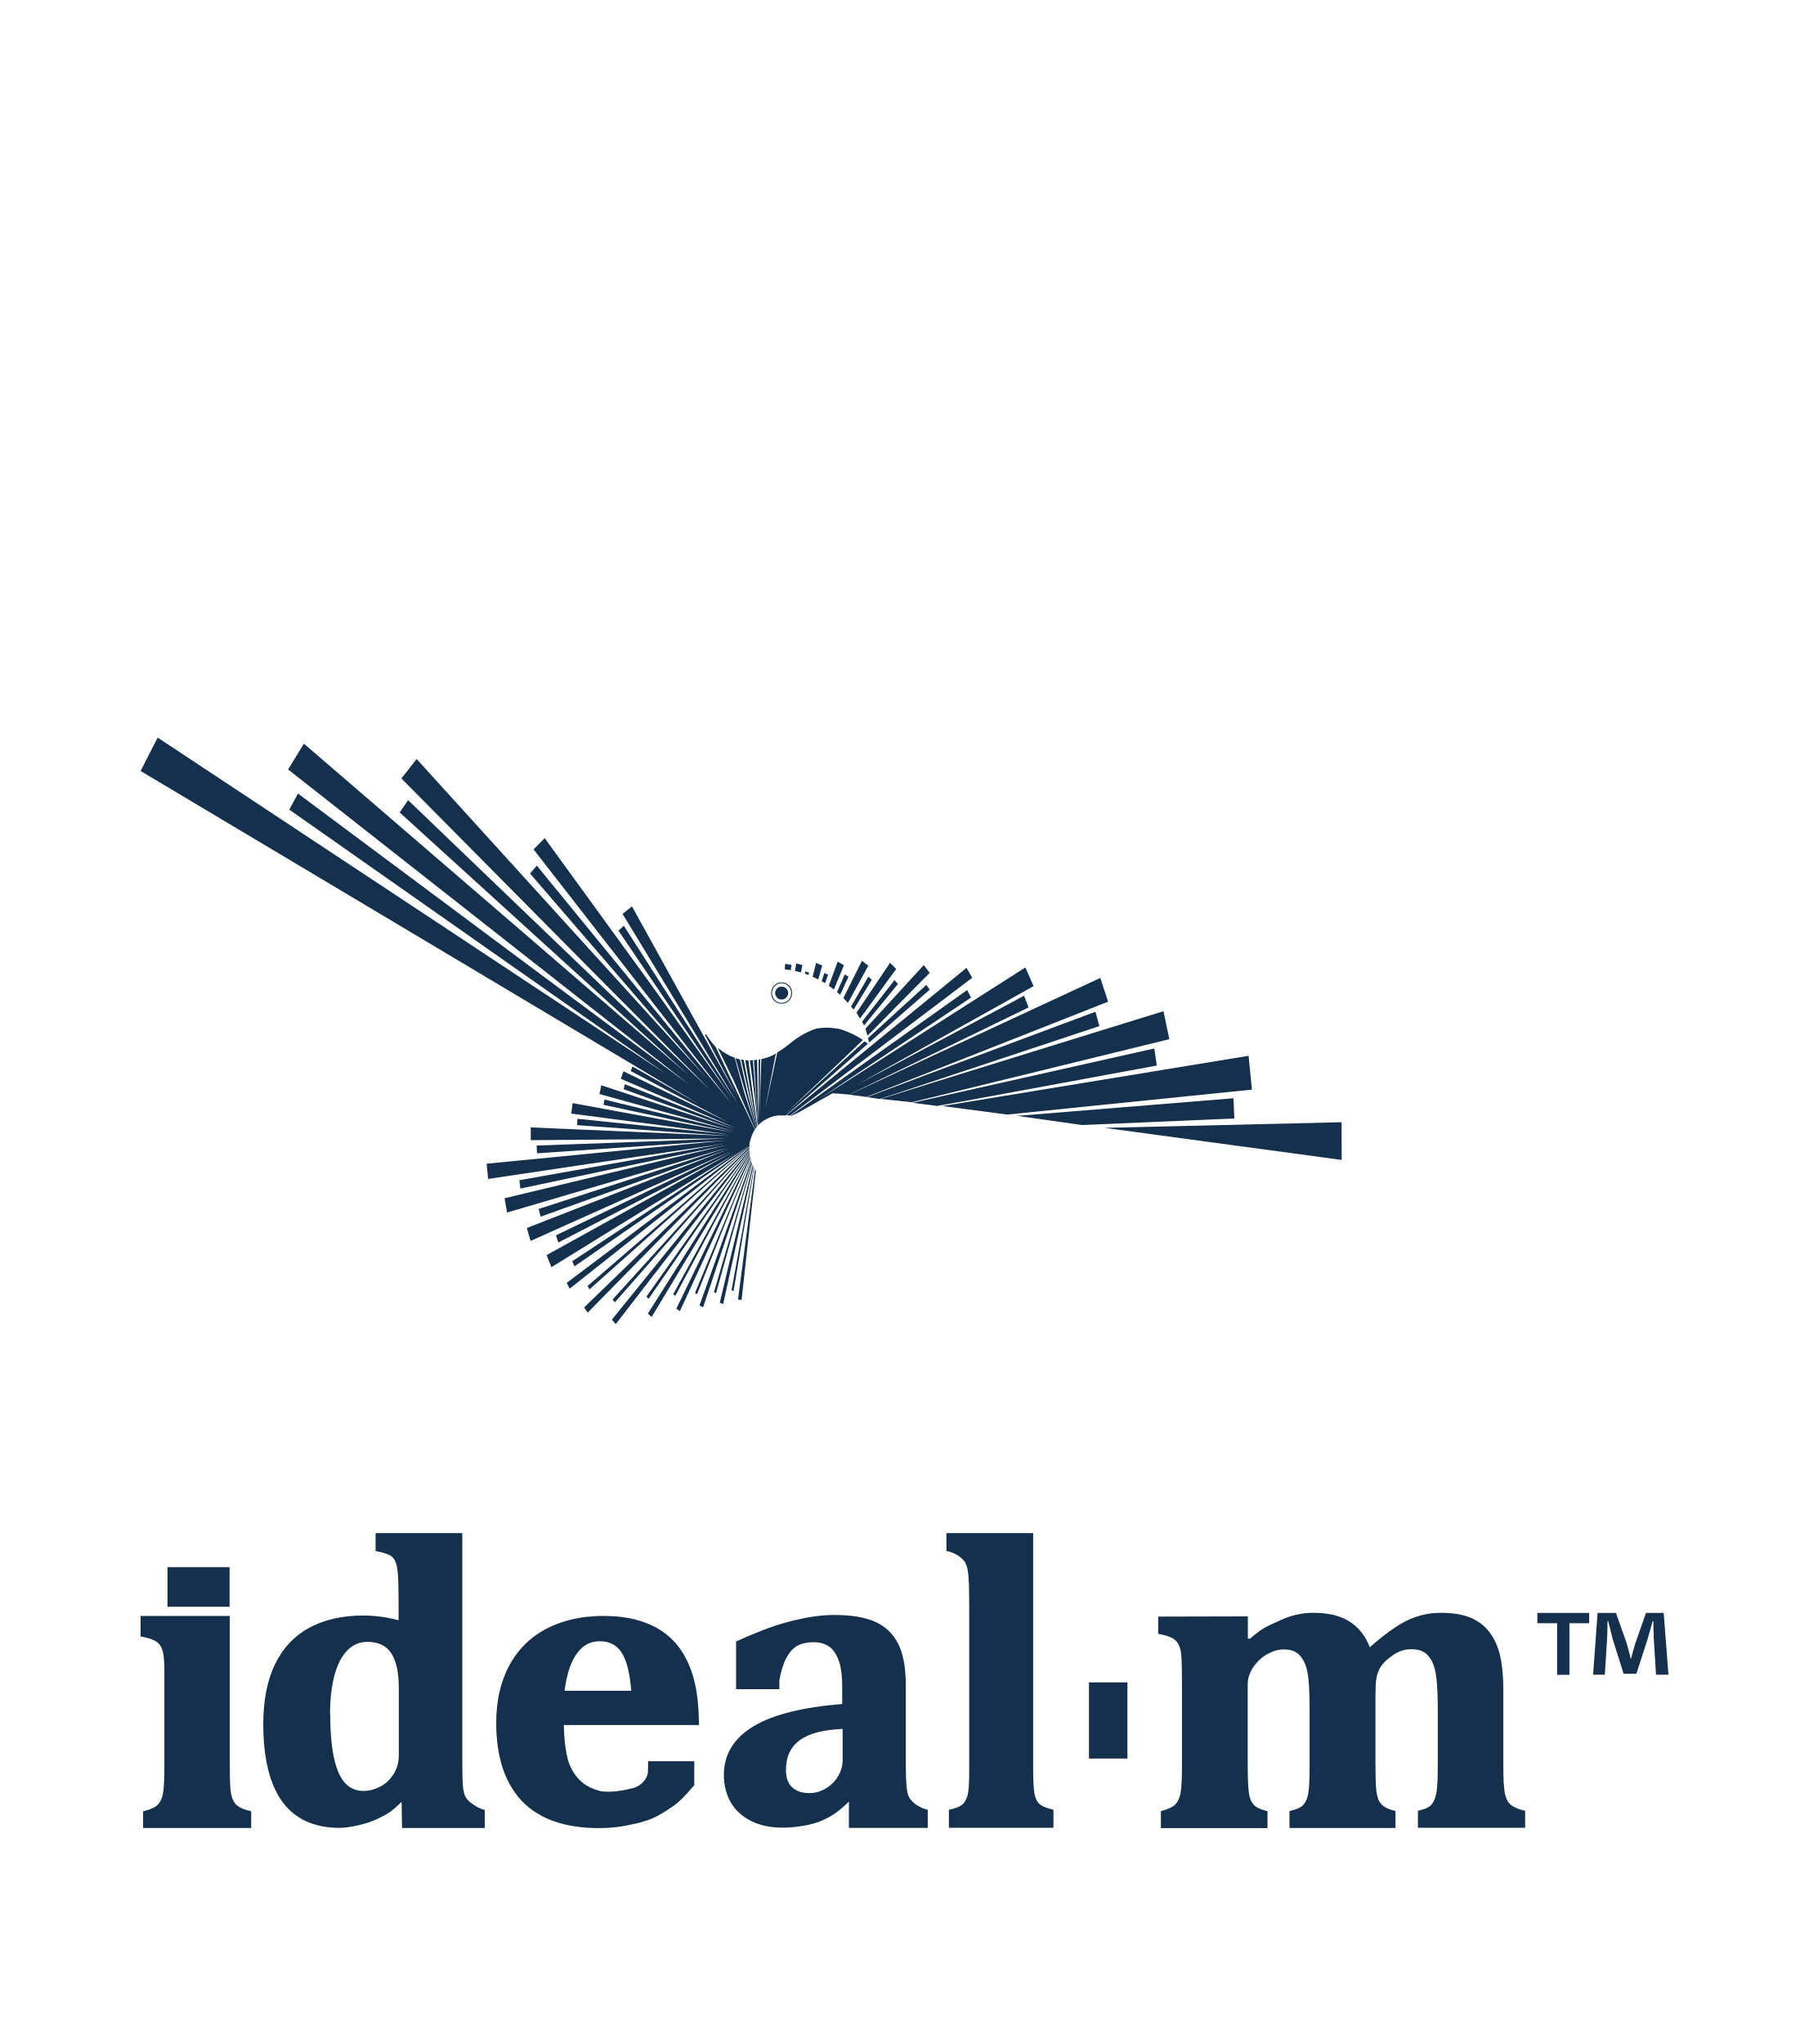
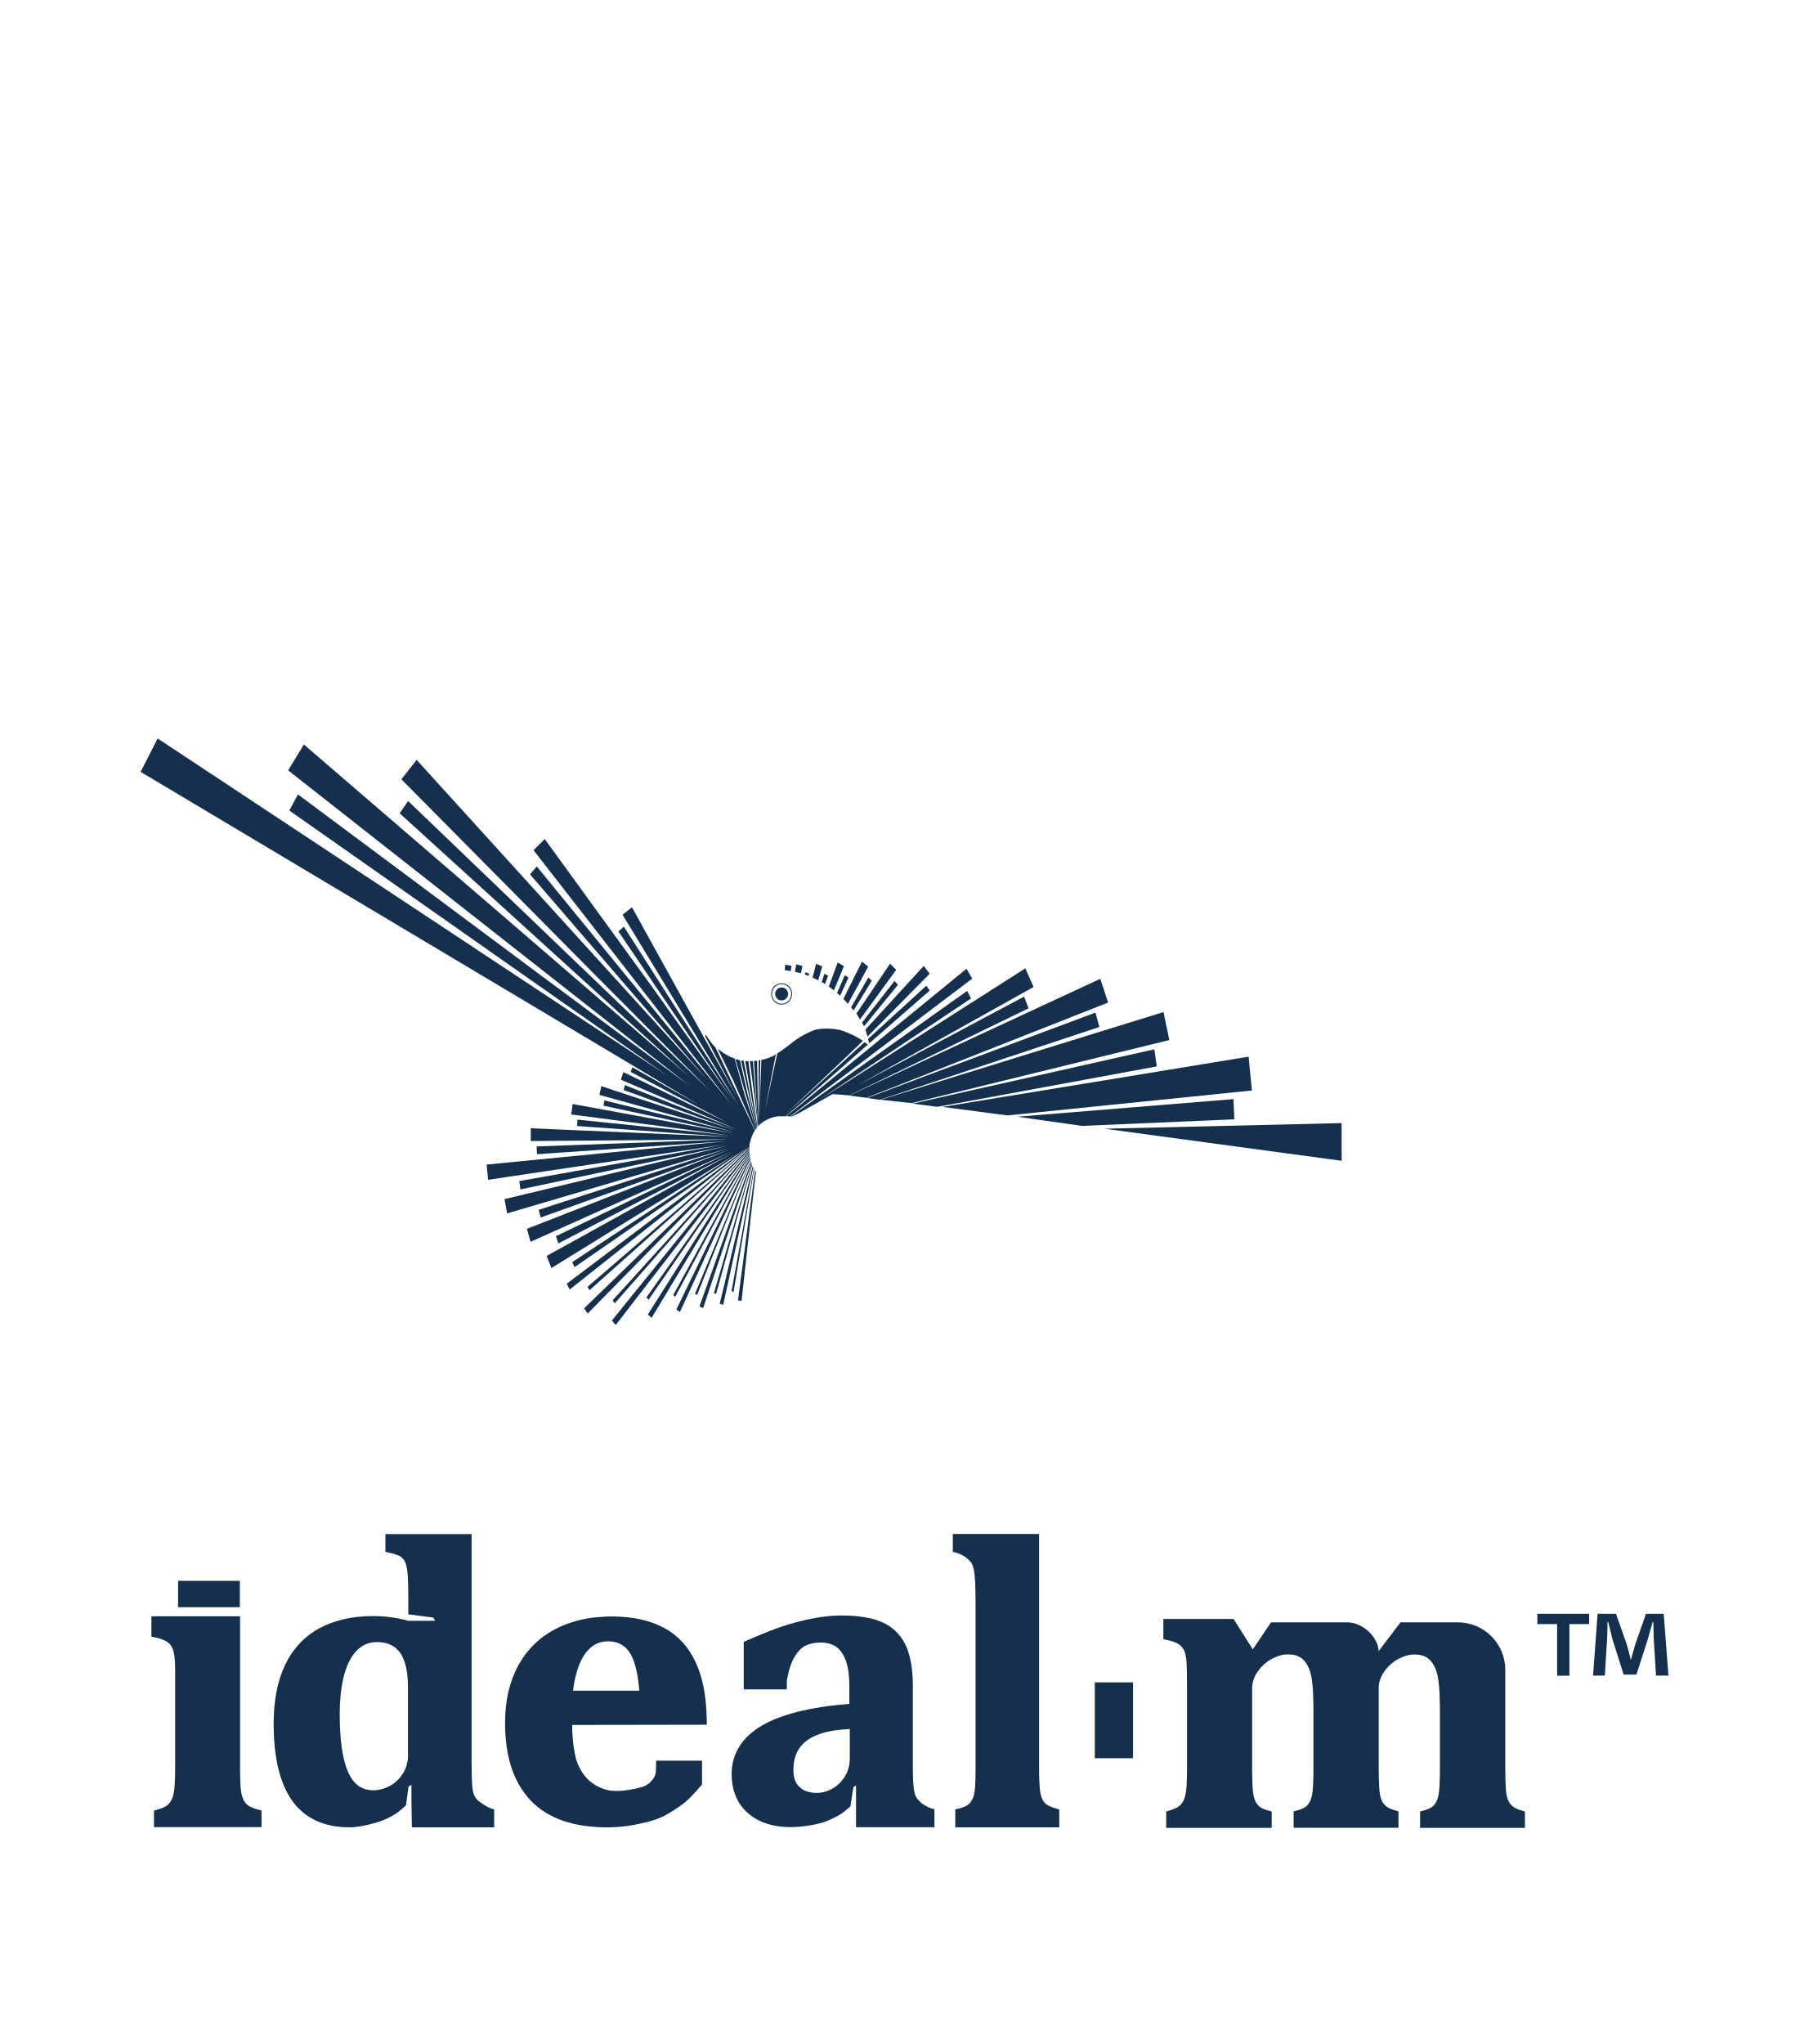
<svg xmlns="http://www.w3.org/2000/svg" id="Layer_2" data-name="Layer 2" viewBox="-13.02 -60 167.5 189.24">
  <g id="Layer_1-2" data-name="Layer 1">
-     <g id="monograma-195" transform="translate(0 8.29)">
+     <g id="monograma-200" transform="translate(0 8.37)">
+       <g>
+         <rect x="88.36" y="87.39" width="3.54" height="7.02" fill="#14304c" />
+         <g>
+           <rect x="3.47" y="77.99" width="5.72" height="2.44" fill="#14304c" />
+           <path d="M10.22,98.94c-.21-.11-.36-.22-.47-.34-.11-.13-.2-.27-.26-.42s-.12-.33-.16-.53c-.04-.2-.07-.49-.09-.87-.02-.39-.03-.94-.03-1.64v-13.87H1v1.89l.12.02c.44.08.79.19,1.07.31.25.11.46.27.61.47.15.21.25.49.31.84.06.37.09.87.09,1.48v8.87c0,1.19-.04,2.03-.13,2.47-.08.43-.23.76-.45,1.01-.22.24-.65.44-1.26.6l-.12.03v1.53h9.96v-1.54l-.12-.03c-.35-.08-.64-.18-.86-.29Z" fill="#14304c" />
+           <path d="M84.89,99.1c-.59-.15-.98-.34-1.18-.57-.2-.23-.33-.55-.4-.95-.07-.43-.11-1.24-.11-2.4v-21.53h-7.99v1.66c.49.07,1.05.37,1.28.56.18.15.34.31.45.48.11.17.19.42.24.73.05.33.09.74.11,1.24.02.5.03,1.28.03,2.35v14.53c0,.78-.01,1.39-.04,1.82-.03.4-.08.72-.15.93-.08.22-.17.39-.27.53-.1.13-.24.25-.42.35-.19.11-.47.2-.82.28l-.18.04v1.66h9.63v-1.66l-.18-.04Z" fill="#14304c" />
+           <path d="M72.34,98.59c-.14-.1-.25-.25-.36-.36-.1-.11-.19-.25-.26-.44-.07-.2-.13-.51-.16-.93-.04-.44-.05-1.07-.05-1.88v-7.28c0-1.61-.24-2.9-.7-3.83-.47-.94-1.19-1.63-2.14-2.05-.93-.41-2.18-.62-3.71-.62-.59,0-1.19.04-1.79.12-.59.08-1.26.2-2.02.39-.74.18-1.51.41-2.28.69-.76.28-1.73.67-2.88,1.18l-.14.06v4.4h3.99v-.8c.16-.94.4-1.69.72-2.22.31-.51.66-.86,1.03-1.04.38-.18.85-.28,1.39-.28s.98.12,1.36.35c.37.23.68.63.92,1.21.25.59.37,1.46.37,2.58v1.54c-3.57.28-6.3.96-8.08,2-1.87,1.09-2.82,2.62-2.82,4.53,0,.95.22,1.8.64,2.54.43.73,1.06,1.31,1.89,1.73h0s0,0,0,0c.82.4,1.79.61,2.9.61s2.68-.22,3.67-.68c.81-.38,1.16-.57,1.9-1.24l.27-1.77.25-.18v3.88h7.26v-1.67c-.46-.07-1.02-.42-1.19-.55ZM65.66,94.55c0,.52-.14,1.02-.41,1.5-.28.47-.66.86-1.13,1.14-.47.28-.98.43-1.51.43-.68,0-1.22-.18-1.6-.55-.38-.36-.56-.87-.56-1.58,0-1.22.42-2.12,1.29-2.75h0c.85-.61,2.17-.96,3.93-1.03v2.85Z" fill="#14304c" />
+           <path d="M39.97,91.33l12.46-.02v-.24c-.02-1.47-.16-2.75-.42-3.78-.25-1.02-.64-1.94-1.15-2.74-.43-.67-.99-1.26-1.65-1.74-.66-.48-1.46-.86-2.39-1.12h0s0,0,0,0c-.91-.26-1.99-.4-3.19-.4h0s-.06,0-.09,0c-.21,0-.42,0-.63.02-.21.01-.41.03-.61.05-.03,0-.06,0-.09,0-1.39.14-2.65.5-3.76,1.07-1.49.77-2.66,1.91-3.48,3.4-.81,1.48-1.22,3.26-1.22,5.3,0,2.58.53,4.66,1.59,6.21.25.37.52.72.82,1.03,1.57,1.62,3.94,2.44,7.03,2.44,1.1,0,2.13-.12,3.08-.35.67-.13,1.3-.31,1.84-.54.63-.27,1.23-.65,1.86-1.09.67-.47,1.17-1,1.75-1.68.04-.05.08-.1.13-.15l.07-.07.07-.07v-2.2l-.03-.02h-4.22l-.02.94c-.03.69-.63,1.31-1.29,1.5-.59.17-1.57.36-2.25.36-.27,0-.51,0-.73-.03-1-.21-1.8-.68-2.36-1.41-.3-.38-.54-.84-.73-1.38-.22-.78-.34-1.72-.39-2.72M40.04,88.17c.17-1.34.49-2.42.96-3.19.58-.93,1.32-1.39,2.29-1.39s1.7.43,2.16,1.32c.38.75.62,1.84.73,3.25h-6.14Z" fill="#14304c" />
+           <path d="M31.35,98.42c-.2-.16-.37-.37-.46-.58-.1-.23-.16-.56-.19-.96-.03-.42-.05-1.11-.05-2.05v-21.17h-7.98v1.65l.19.04c.73.15,1.06.3,1.21.39.2.14.35.32.45.57.11.27.18.66.22,1.19.03.47.05,1.25.05,2.31h0v1.28l2.31.3.17.3h-2.47c-.61-.16-1.15-.27-1.62-.33-.54-.07-1.09-.11-1.65-.11-1.94,0-3.62.39-5,1.14-1.39.77-2.45,1.91-3.16,3.4-.7,1.47-1.05,3.31-1.05,5.44,0,3.16.59,5.56,1.74,7.15,1.17,1.61,2.95,2.43,5.28,2.43.61,0,1.51-.15,2.34-.4h-.01s-.03.05-.04.07c.01-.01.02-.02.04-.04l.03-.03c.44-.13.86-.28,1.22-.46.79-.39,1.05-.63,1.65-1.17l.24-1.75.27-.14v1.52s0,0,0,0l.04,2.4h7.62v-1.66c-.55-.12-1.12-.53-1.35-.72ZM24.77,94.1c0,.33-.04.65-.13.94-.04.15-.09.29-.16.43-.03.07-.07.14-.1.2-.04.07-.08.13-.12.2-.17.26-.36.48-.57.67-.21.19-.43.35-.68.47-.37.19-.75.3-1.12.35-.12.02-.25.02-.37.02h0c-.13,0-.26,0-.38-.03-.85-.12-1.48-.66-1.92-1.64-.52-1.16-.78-2.97-.78-5.37h0c0-1.4.14-2.63.41-3.64.27-1,.67-1.76,1.19-2.28.06-.06.13-.12.2-.18.13-.11.27-.21.42-.29.36-.2.77-.29,1.21-.29.25,0,.48.02.69.06.21.04.41.1.59.19.18.08.34.19.49.31.15.13.28.27.4.44.12.17.22.37.31.59.09.22.17.47.23.74.12.54.18,1.17.18,1.9v6.2Z" fill="#14304c" />
+         </g>
+         <path d="M128.09,99.31c-.46-.12-.81-.26-1.02-.43-.21-.16-.36-.37-.45-.62-.1-.26-.17-.62-.2-1.05-.03-.45-.05-1.1-.05-1.95v-9.03c0-2.43-1.96-4.39-4.39-4.4h-5.31s-2.02,2.66-2.02,2.66c-.08-1.38-1.55-2.66-2.92-2.66h-7.05s-1.69,2.5-1.69,2.5l-1.78-2.81h-6.5v1.87l.12.03c.61.12,1.04.26,1.28.42.23.15.41.35.52.6.12.25.19.6.22,1.02.03.44.05,1.13.05,2.06v7.75c0,1.18-.04,2.01-.13,2.44-.08.42-.23.76-.45,1-.22.24-.64.44-1.24.6l-.11.03v1.52h9.77v-1.52l-.12-.03c-.56-.13-.95-.32-1.16-.56-.22-.25-.36-.59-.43-1.04-.07-.46-.1-1.29-.1-2.46v-7.3c0-.55.17-1.08.52-1.57.35-.49.78-.88,1.29-1.16.51-.27,1-.42,1.46-.42.35,0,.64.04.86.12.22.08.42.19.58.35.16.15.31.35.44.6.13.25.24.55.31.89.08.34.13.8.17,1.36.03.52.04,1.17.05,1.9,0,.07,0,.13,0,.2v5.05c0,1.19-.04,2.03-.12,2.47-.07.43-.22.77-.43,1.01-.21.24-.6.42-1.17.55l-.12.03v1.52h9.71v-1.52l-.11-.03c-.46-.12-.81-.26-1.02-.43-.21-.16-.36-.37-.45-.62-.1-.26-.17-.62-.2-1.05-.03-.45-.05-1.1-.05-1.95v-7.34c0-.54.18-1.05.51-1.52.35-.49.78-.88,1.29-1.16.51-.27,1-.42,1.46-.42.35,0,.64.04.86.12.22.08.42.19.58.35.16.15.31.35.44.6.13.25.24.55.31.89.08.34.13.8.17,1.36.03.52.04,1.17.05,1.9,0,.07,0,.13,0,.2v5.05c0,1.19-.04,2.03-.12,2.47-.07.43-.22.77-.43,1.01-.21.24-.6.42-1.17.55l-.12.03v1.52h9.71v-1.52l-.11-.03Z" fill="#14304c" />
+       </g>
      <g>
        <path d="M60.21,21.53l.06-.49-.58-.09-.04.5c.18.02.37.05.55.08h0Z" fill="#14304c" />
        <polygon points="61.28 21.06 60.71 20.91 60.6 21.61 61.15 21.73 61.28 21.06" fill="#14304c" />
        <polygon points="63.12 21.1 62.55 20.86 62.23 22.14 62.75 22.39 63.12 21.1" fill="#14304c" />
        <path d="M64.2,23.32l.93-2.24-.58-.34-.82,2.23c.16.11.32.23.47.35h0Z" fill="#14304c" />
        <path d="M65.5,24.57h0s1.88-3.45,1.88-3.45l-.58-.46-1.72,3.45c.14.15.29.3.42.46Z" fill="#14304c" />
        <path d="M66.42,25.69c.07.1.13.2.2.32h0s3.35-4.59,3.35-4.59l-.57-.57-3.11,4.62c.05.08.09.14.13.21Z" fill="#14304c" />
        <polygon points="67.31 27.6 73.07 21.78 72.52 21.06 67.12 26.95 67.31 27.6" fill="#14304c" />
        <polygon points="102.6 29.46 79.93 33.18 74.25 34.11 80.25 34.9 102.91 32.59 102.6 29.46" fill="#14304c" />
        <polygon points="61.9 21.76 61.55 21.65 61.51 21.86 61.86 21.98 61.9 21.76" fill="#14304c" />
        <path d="M63.38,22.74h0s.28-.78.28-.78l-.34-.17-.25.76c.09.05.19.11.3.18Z" fill="#14304c" />
        <path d="M64.78,23.81h0s.77-1.67.77-1.67l-.34-.22-.72,1.64c.1.09.19.17.28.25Z" fill="#14304c" />
        <path d="M65.78,24.9s.05.05.09.1l.02.02c.05.06.11.13.14.16h0s1.68-2.76,1.68-2.76l-.32-.29-1.61,2.78Z" fill="#14304c" />
        <polygon points="66.81 26.3 66.99 26.65 70.13 22.81 69.81 22.45 66.81 26.3" fill="#14304c" />
        <path d="M67.36,27.83c.02.06.04.13.05.19.02.07.04.14.06.21h0s5.6-4.89,5.6-4.89l-.31-.45-5.41,4.94Z" fill="#14304c" />
        <path d="M77.01,22.23l-.53-.91-9.63,7.87-7.04,5.77c.1,0,.21.02.32.04h0s7.02-5.3,7.02-5.3l9.85-7.46Z" fill="#14304c" />
        <path d="M56.9,36.26s.05-.08.08-.12l-1.04-3.12h.01s-.01-.02-.01-.02l-.93-3.37c-.13-.05-.26-.1-.42-.16l-.1-.04v-.02c-.33-.16-.63-.35-.9-.58-.03-.02-.05-.03-.07-.05h-.01s-.05-.04-.07-.06h0s1.48,3.04,1.48,3.04l1.97,4.48Z" fill="#14304c" />
        <path d="M82.22,24.96l-.41-1.06-15.48,8.24,16.36-9.13-.76-1.73-12.34,7.87-6.88,4.39,4.39-2.93,9.8-6.54-.36-.7-9.64,6.85-6.72,4.79s.03,0,.04,0c.02,0,.03,0,.05,0h0s.63-.29.63-.29l3.17-1.79.67.04.87.08,4.15-2.01,12.49-6.07Z" fill="#14304c" />
        <path d="M50.63,42.8l-9.24,7.97.18.31,14.81-13.2s0-.02,0-.03c0,0,0-.01,0-.02h0s-5.75,4.96-5.75,4.96Z" fill="#14304c" />
        <path d="M56.37,38.03h0s0-.07,0-.11h0s-5.8,5.63-5.8,5.63l-9.5,9.21.33.48,9.32-9.48,5.66-5.74Z" fill="#14304c" />
        <polygon points="89.59 24.45 88.87 22.25 73.03 29.6 65.63 33.05 65.64 33.05 65.62 33.06 67.21 33.27 73.43 30.82 89.59 24.45" fill="#14304c" />
        <polygon points="95.26 27.92 94.72 25.33 75.98 31.13 68.53 33.45 71.4 33.76 76.28 32.57 95.26 27.92" fill="#14304c" />
        <polygon points="94.1 30.36 93.87 28.78 75.56 32.89 71.48 33.81 73.77 34.1 75.68 33.76 94.1 30.36" fill="#14304c" />
        <path d="M51.62,43.3l-7.91,8.72.2.27,12.46-14.17s0-.03,0-.04c0,0,0-.02,0-.03h0s-4.75,5.24-4.75,5.24Z" fill="#14304c" />
        <polygon points="88.42 25.38 72.82 31.2 67.28 33.28 67.28 33.28 67.26 33.28 68.44 33.46 88.78 26.71 88.42 25.38" fill="#14304c" />
        <path d="M56.38,37.81s0-.04,0-.05c0,0,0-.01,0-.02v-.02s0-.02,0-.02v-.03s0,0,0,0v-.04s.01-.08.02-.13v-.05s.02,0,.02,0c0,0,.02-.08.02-.08,0-.03.01-.05.02-.08v-.03s.02-.04.02-.06l.02-.06s.03-.09.03-.09c.09-.28.21-.54.35-.77l-3.64-7.66c-.08-.08-.17-.18-.26-.29-.02-.02-.04-.05-.06-.07-.23-.29-.43-.58-.55-.8l-.11.06,3.01,5.76-3.82-6.89-5.92-10.71-.05-.04-.85.68,10.73,17.67-4.29-6.69-6.32-9.88-.5.45,6.55,9.67,3.99,5.87-7.31-10.25-10.06-13.85-1.03,1.04,18.37,23.6-7.7-9.42-10.37-12.68-.63.73,10.65,12.35,5.64,6.53-10.88-11.96L25.56,1.98l-1.41,1.8,16.53,16.69,12.12,12.21L24.77,5.79l-.78,1.14,26.72,24.29-14.46-12.47L15.12.56l-1.46,2.39,21.77,17.11,15.38,12.08-14.85-11.03L14.57,5.18l-.8,1.49,21.73,15.25,13.2,9.25-20.37-13.48L1.58,0,0,3.09l44.56,26.58,7.16,4.27-6.17-3.49-.17.42,9.01,4.73-9.68-4.71-.24.7,6.55,2.81,4.22,1.81-4-1.58-6.4-2.54-.11.46,6.43,2.32,3.85,1.4-4.77-1.58-7.58-2.5-.17.81,12.55,3.47-4.63-1.14-7.46-1.82-.08.49,7.5,1.61,4.5.95-5.77-1.05-9.1-1.67-.12.97,9.17,1.2,5.53.74-5.2-.54-8.93-.92-.03.59,8.94.64,5.24.36-18.47-.79v1.18s11.39-.09,11.39-.09l6.87-.07-6.48.25-11.24.41.04.72,17.51-1.2-8.16.79-14.02,1.37.14,1.41,21.79-3.25-6.5,1.16-12.4,2.21.1.77,12.34-2.61,6.9-1.45-7.37,1.76-13.34,3.2.24,1.32,13.22-3.89,7.32-2.15-6.08,1.98-11.54,3.73.19.71,11.42-4.09,6.09-2.2-6.5,2.54-12.29,4.8.34,1.2,18.61-8.34-5.52,2.65-10.74,5.17.22.67,10.63-5.51,5.58-2.9-17.29,9.57.44,1.12,11.13-6.87,6.06-3.74-5.28,3.48-9.98,6.58.21.47,9.88-6.83,6.25-4.32-6.48,4.87-10.37,7.81.27.54,10.24-8.11,6.43-5.1Z" fill="#14304c" />
        <path d="M56.37,38.25s0-.05,0-.08l-4.73,5.83-8,9.89.36.41,12.38-16.01v-.03Z" fill="#14304c" />
        <path d="M56.14,32.69h.01s0,0,0,0h0s-.65-2.9-.65-2.9c-.15-.03-.29-.07-.42-.11h0l.9,3.08,1,3.39s.03-.04.05-.07l-.87-3.34v-.05Z" fill="#14304c" />
        <path d="M56.9,39.99l-.48,3.61-1.1,8.42.33.05.93-8.44.4-3.52s-.04-.05-.06-.09l-.02-.02Z" fill="#14304c" />
        <path d="M56.74,39.7l-.02-.04s-.02-.05-.04-.07l-.98,4.05-2.07,8.69.32.1,1.92-8.76.87-3.98Z" fill="#14304c" />
        <path d="M56.83,39.88s-.01-.02-.02-.03c0-.01-.01-.02-.03-.03l-.63,3.46-1.43,7.9.19.05,1.33-7.93.58-3.42Z" fill="#14304c" />
        <path d="M57.09,29.82c-.1.02-.19.03-.29.04l.37,6.03s.04-.04.06-.06l-.08-2.66-.06-3.35Z" fill="#14304c" />
        <path d="M67.34,28.33l-.31-.21-7.42,6.79,6.06-5.74,1.21-1.17s-.09-.07-.13-.1c-.09-.06-.2-.13-.33-.2,0,0,0,0-.01,0h0c-.06-.04-.12-.07-.17-.1-.03-.02-.06-.03-.09-.05-.08-.04-.16-.08-.23-.11l-.05-.02h0s0,0,0,0c-.1-.04-.19-.09-.29-.13l-.49-.2h0s-.03-.01-.03-.01c-.07-.02-.15-.05-.24-.07l-.06-.02h0s-.04-.01-.04-.01c-.09-.02-.16-.03-.22-.04h-.07c-.1-.03-.19-.04-.28-.05h-.07c-.16-.02-.33-.03-.5-.03h-.04s-.04,0-.04,0c-.09,0-.17,0-.26.01h-.06s-.02,0-.02,0c-.09,0-.19.02-.3.03h-.06s-.02.01-.02.01c-.1.02-.18.03-.26.05h-.03s-.02.01-.02.01l-.07.03c-.19.07-.37.14-.56.23l-.04.02-.06.03c-.08.04-.18.09-.28.14l-.06.03-.05.03c-.09.05-.18.1-.27.16l-.05.03-.06.04c-.08.05-.16.1-.23.15l-.06.04-.05.04c-.06.04-.12.08-.17.12-.13.1-.25.2-.37.29-.09.07-.17.13-.26.2,0,0-.18.14-.22.16l-.08.06c-.07.05-.13.1-.2.14-.13.09-.25.17-.36.23v.05s-.02,0-.02,0l-1.14,5.27,1.02-5.24c-.05.05-.11.09-.19.14l-.04.02s-.08.04-.13.06c-.05.02-.09.04-.14.06-.05.02-.1.04-.15.06-.05.02-.11.04-.16.06-.05.02-.11.03-.16.05-.03,0-.06.02-.1.03-.09.02-.17.04-.26.06,0,0-.01,0-.02,0l-.18,5.34.08-5.32h-.06s-.06.03-.09.04v6.02c.14-.13.29-.26.45-.37l.04-.02c.09-.06.19-.12.29-.17h.03c.06-.04.13-.07.18-.09h0s.03-.01.03-.01h0s.13-.05.13-.05l.06-.02c.06-.02.12-.03.17-.05h.03s.01-.01.01-.01h.02s.04-.01.06-.02l.1-.02c.06,0,.12-.02.18-.03,0,0,.01,0,.02,0h.01s0,0,0,0h.02s.03,0,.05,0h.07s.1,0,.1,0c.05,0,.1,0,.15,0,0,0,.02,0,.03,0,0,0,.01,0,.02,0,0,0,.01,0,.02,0,0,0,.02,0,.02,0,0,0,.01,0,.02,0,0,0,.01,0,.02,0,.05,0,.1,0,.15,0h.04s5.43-4.73,5.43-4.73l2.13-1.88Z" fill="#14304c" />
        <path d="M56.3,29.88c-.09,0-.18,0-.28-.01h-.03s1.07,6.15,1.07,6.15c.02-.02.03-.04.05-.06h0s-.43-2.98-.43-2.98l-.4-3.1Z" fill="#14304c" />
        <path d="M56.48,29.88h-.06s.46,3.48.46,3.48l.27,2.57s.02-.02.03-.03l-.48-6.03c-.07,0-.14,0-.2.01Z" fill="#14304c" />
        <path d="M55.85,29.84s-.06,0-.09-.01h-.02s-.09-.02-.14-.02l.79,3.44.63,2.82s.02-.03.04-.05l-.58-2.8-.63-3.38Z" fill="#14304c" />
        <path d="M56.42,38.72s0-.03,0-.04c0-.01,0-.02-.01-.03l-2.51,4.53-4.58,8.35.19.16,4.5-8.44,2.42-4.52Z" fill="#14304c" />
        <path d="M56.46,38.92h0s-.02-.08-.03-.12l-2.38,4.9-4.44,9.17.33.23,4.28-9.3,2.25-4.89Z" fill="#14304c" />
        <path d="M56.62,39.52v-.04s0,0,0,0c0-.02-.02-.05-.03-.07l-1.14,3.87-2.36,8.07.2.08,2.25-8.1,1.07-3.78Z" fill="#14304c" />
        <path d="M53,43.33l3.38-4.91s0-.03,0-.05c0-.01,0-.02,0-.04l-3.49,4.9-6.05,8.52.2.21,5.96-8.63Z" fill="#14304c" />
        <path d="M56.4,38.58v-.03s-.01-.05-.02-.07l-3.4,5.35-6.01,9.5.35.31,5.82-9.65,3.26-5.4Z" fill="#14304c" />
        <path d="M56.5,39.1s0-.02,0-.03c0-.01,0-.03-.02-.04l-1.75,4.2-3.39,8.18.19.12,3.29-8.26,1.68-4.17Z" fill="#14304c" />
        <path d="M56.57,39.31s-.01-.04-.02-.06v-.02s-.02-.04-.02-.04l-1.59,4.46-3.19,8.93.34.16,3.01-9.01,1.48-4.41Z" fill="#14304c" />
        <polygon points="101.2 33.39 81.18 35.02 87.18 35.87 101.28 35.26 101.2 33.39" fill="#14304c" />
        <polygon points="111.21 35.61 89.26 36.13 111.22 39.1 111.21 35.61" fill="#14304c" />
        <path d="M59.36,24.64c.53,0,.97-.43.97-.99s-.42-.99-.97-.99-.97.43-.97.99.43.99.97.99ZM59.36,22.74c.49,0,.89.41.89.91s-.39.91-.89.91-.89-.41-.89-.91.39-.91.89-.91Z" fill="#14304c" />
        <path d="M59.36,24.25c.33,0,.6-.27.6-.6s-.27-.6-.6-.6-.6.27-.6.6.27.6.6.6Z" fill="#14304c" />
      </g>
-       <g>
-         <rect x="87.82" y="87.47" width="3.56" height="7.05" fill="#14304c" />
-         <g>
-           <path d="M9.27,99.08c-.21-.11-.36-.22-.47-.34-.11-.13-.2-.27-.26-.42s-.12-.33-.16-.53-.07-.5-.09-.88c-.02-.39-.03-.94-.03-1.65v-13.94H0v1.9l.12.02c.44.08.8.19,1.07.31.25.11.46.27.61.47.15.21.25.5.31.85.06.38.09.88.09,1.49v8.91c0,1.2-.04,2.04-.13,2.49-.08.43-.23.77-.46,1.01-.22.25-.65.45-1.26.61l-.12.03v1.54h10.01v-1.55l-.12-.03c-.36-.08-.65-.18-.86-.3Z" fill="#14304c" />
-           <rect x="2.49" y="76.8" width="5.75" height="3.67" fill="#14304c" />
-         </g>
-         <path d="M18.42,100.94c.94,0,2.56-.36,3.58-.86.97-.48,1.29-.69,2.17-1.55l.04,2.42h7.66v-1.67c-.56-.12-1.12-.53-1.36-.72-.2-.16-.37-.37-.47-.59-.1-.24-.17-.56-.2-.97-.03-.42-.05-1.12-.05-2.06v-21.29h-8.03v1.66l.19.04c.74.15,1.07.3,1.21.4.2.14.35.32.45.57.11.27.18.67.22,1.19.04.54.06,1.49.06,2.82v1.39c-.62-.16-1.16-.27-1.63-.33-.54-.07-1.1-.11-1.65-.11-1.95,0-3.64.39-5.02,1.15-1.4.77-2.46,1.92-3.17,3.41-.7,1.48-1.06,3.32-1.06,5.47,0,3.17.59,5.59,1.75,7.19,1.18,1.62,2.96,2.44,5.31,2.44ZM17.54,90.45c0-1.4.14-2.64.42-3.66.27-1,.67-1.77,1.2-2.3.52-.52,1.12-.77,1.84-.77.99,0,1.71.33,2.18,1.01.48.69.73,1.78.73,3.24v6.24c0,.67-.17,1.27-.5,1.78-.34.52-.76.9-1.25,1.15-.5.25-1.01.38-1.51.38-1.05,0-1.81-.55-2.31-1.67-.52-1.17-.78-2.99-.78-5.4h0Z" fill="#14304c" />
-         <path d="M76.34,76.36c.11.17.2.42.25.73.06.33.09.75.11,1.24.02.5.03,1.29.03,2.36v14.6c0,.79-.01,1.4-.04,1.83-.03.41-.08.72-.15.94-.08.22-.17.4-.27.53-.1.13-.24.25-.42.35-.19.11-.47.2-.82.28l-.18.04v1.67h9.68v-1.67l-.18-.04c-.59-.15-.99-.34-1.19-.57-.2-.23-.34-.55-.4-.95-.07-.43-.11-1.24-.11-2.41v-21.64h-8.03v1.66c.5.07,1.05.37,1.29.57.18.15.34.31.45.48Z" fill="#14304c" />
-         <path d="M56.85,91.48c-1.88,1.1-2.84,2.63-2.84,4.55,0,.95.22,1.81.64,2.55.43.74,1.07,1.32,1.9,1.73h0s0,0,0,0c.82.41,1.8.61,2.91.61s2.69-.22,3.69-.68c.95-.44,1.44-.78,2.44-1.73v2.43h7.3v-1.68c-.46-.07-1.02-.42-1.19-.55-.14-.1-.25-.25-.36-.36s-.19-.25-.26-.44c-.07-.2-.13-.51-.16-.94-.04-.44-.06-1.07-.06-1.89v-7.32c0-1.62-.24-2.92-.7-3.85-.48-.95-1.2-1.64-2.16-2.06-.93-.41-2.19-.62-3.72-.62-.59,0-1.2.04-1.79.12-.59.08-1.27.21-2.03.39-.74.18-1.51.41-2.29.69-.76.28-1.74.67-2.89,1.19l-.14.06v4.42h4.01v-.8c.16-.95.41-1.7.72-2.23.31-.51.66-.87,1.04-1.04.39-.18.86-.28,1.4-.28s.99.12,1.37.35c.37.23.68.64.92,1.22.25.6.37,1.47.37,2.6v1.55c-3.59.29-6.33.96-8.12,2.01ZM65.01,91.79v2.86c0,.53-.14,1.03-.42,1.5-.28.47-.66.86-1.14,1.14-.48.29-.99.43-1.52.43-.69,0-1.23-.18-1.61-.55-.38-.36-.56-.88-.56-1.59,0-1.23.42-2.13,1.3-2.77h0c.85-.62,2.18-.96,3.95-1.03Z" fill="#14304c" />
-         <path d="M51.7,91.4v-.24c-.02-1.48-.16-2.76-.42-3.8-.25-1.03-.65-1.96-1.16-2.76-.44-.68-1-1.27-1.66-1.75-.66-.48-1.47-.86-2.4-1.13h0s0,0,0,0c-.92-.27-2-.4-3.21-.4h0s-.06,0-.09,0c-.21,0-.43,0-.64.02-.21.01-.41.03-.61.05-.03,0-.06,0-.09,0-1.39.15-2.66.51-3.78,1.08-1.5.77-2.68,1.92-3.49,3.42-.81,1.49-1.22,3.28-1.22,5.32,0,2.59.54,4.68,1.59,6.25.25.37.52.72.83,1.04,1.57,1.62,3.96,2.46,7.07,2.46,1.11,0,2.14-.12,3.1-.35.67-.13,1.31-.31,1.85-.54.63-.27,1.23-.65,1.87-1.09.67-.47,1.18-1,1.76-1.69.04-.05.08-.1.13-.15l.07-.07.07-.07v-2.21l-.03-.02h-4.24l-.02.95c-.03.69-.63,1.31-1.29,1.51-.59.17-1.57.36-2.26.36-.27,0-.51,0-.73-.03-1.01-.22-1.81-.68-2.37-1.42-.3-.38-.54-.84-.73-1.39-.26-.93-.38-2.08-.41-3.3l.03-.03h12.51ZM42.53,83.66c.97,0,1.71.43,2.17,1.32.38.75.63,1.85.73,3.27h-6.17c.17-1.35.49-2.43.97-3.2.58-.94,1.33-1.39,2.3-1.39Z" fill="#14304c" />
-         <path d="M94.23,81.38v1.59l.12.03c.62.12,1.05.27,1.29.43.23.16.41.36.52.62.12.26.19.62.22,1.05.03.45.05,1.16.05,2.12v7.98c0,1.21-.04,2.06-.13,2.51-.08.43-.23.78-.46,1.03-.22.25-.64.45-1.25.62l-.11.03v1.57h9.87v-1.57l-.12-.03c-.56-.13-.96-.33-1.17-.58-.22-.25-.37-.61-.43-1.07-.07-.48-.11-1.32-.11-2.53v-7.52c0-.57.18-1.11.52-1.61.35-.51.79-.91,1.3-1.2.51-.28,1.01-.43,1.47-.43.35,0,.65.04.87.12.22.08.42.2.59.36.16.16.31.36.45.62.13.26.24.57.31.91.08.35.13.82.17,1.4.03.59.05,1.32.05,2.16v5.2c0,1.23-.04,2.09-.12,2.55-.07.44-.22.79-.43,1.04-.21.25-.61.44-1.19.57l-.12.03v1.57h9.81v-1.57l-.11-.03c-.47-.12-.82-.27-1.03-.45-.21-.17-.37-.38-.46-.64-.1-.27-.17-.63-.2-1.08-.03-.46-.05-1.13-.05-2.01v-6.34c0-.75.02-1.3.07-1.63.04-.32.13-.61.25-.87s.28-.49.48-.7.45-.42.75-.63c.28-.2.57-.36.85-.45.28-.1.58-.15.91-.15.48,0,.86.08,1.15.25.29.16.54.45.75.83.22.39.36.95.44,1.66.08.72.12,1.67.12,2.83v5.2c0,1.21-.04,2.07-.13,2.54-.08.45-.23.8-.43,1.05-.2.25-.59.44-1.16.57l-.12.03v1.57h9.93v-1.57l-.12-.03c-.34-.08-.64-.19-.89-.32-.23-.12-.41-.26-.53-.43-.13-.17-.23-.4-.3-.67-.07-.29-.12-.67-.15-1.16-.02-.49-.03-1.03-.03-1.59v-7.09c0-1.2-.11-2.25-.31-3.11-.21-.87-.55-1.61-1.02-2.2s-1.07-1.03-1.79-1.31c-.71-.28-1.62-.42-2.7-.42s-2.16.25-3.17.75c-.96.48-2.09,1.3-3.37,2.44-.27-.69-.63-1.25-1.05-1.7-.47-.49-1.04-.86-1.71-1.11-.67-.25-1.51-.38-2.51-.38s-2.05.23-3.04.7c-.96.45-1.58.62-2.78,1.69h-.21v-2.06" fill="#14304c" />
-         <path d="M134.14,81.04v.95h-1.83v4.78h-1.14v-4.78h-1.83v-.95h4.8ZM140.33,86.76l-.21-3.37c-.02-.44-.02-.99-.04-1.6h-.06c-.15.51-.32,1.18-.48,1.7l-1.03,3.18h-1.18l-1.03-3.26c-.11-.44-.27-1.12-.4-1.62h-.06c0,.53-.02,1.07-.04,1.6l-.21,3.37h-1.09l.42-5.72h1.7l.99,2.8c.13.44.23.86.38,1.45h.02c.15-.53.27-1.01.4-1.43l.99-2.82h1.64l.44,5.72h-1.14Z" fill="#14304c" />
-       </g>
+       <path d="M134.14,81.04v.95h-1.83v4.78h-1.14v-4.78h-1.83v-.95h4.8ZM140.33,86.76l-.21-3.37c-.02-.44-.02-.99-.04-1.6h-.06c-.15.51-.32,1.18-.48,1.7l-1.03,3.18h-1.18l-1.03-3.26c-.11-.44-.27-1.12-.4-1.62h-.06c0,.53-.02,1.07-.04,1.6l-.21,3.37h-1.09l.42-5.72h1.7l.99,2.8c.13.44.23.86.38,1.45h.02c.15-.53.27-1.01.4-1.43l.99-2.82h1.64l.44,5.72h-1.14Z" fill="#14304c" />
    </g>
  </g>
</svg>
